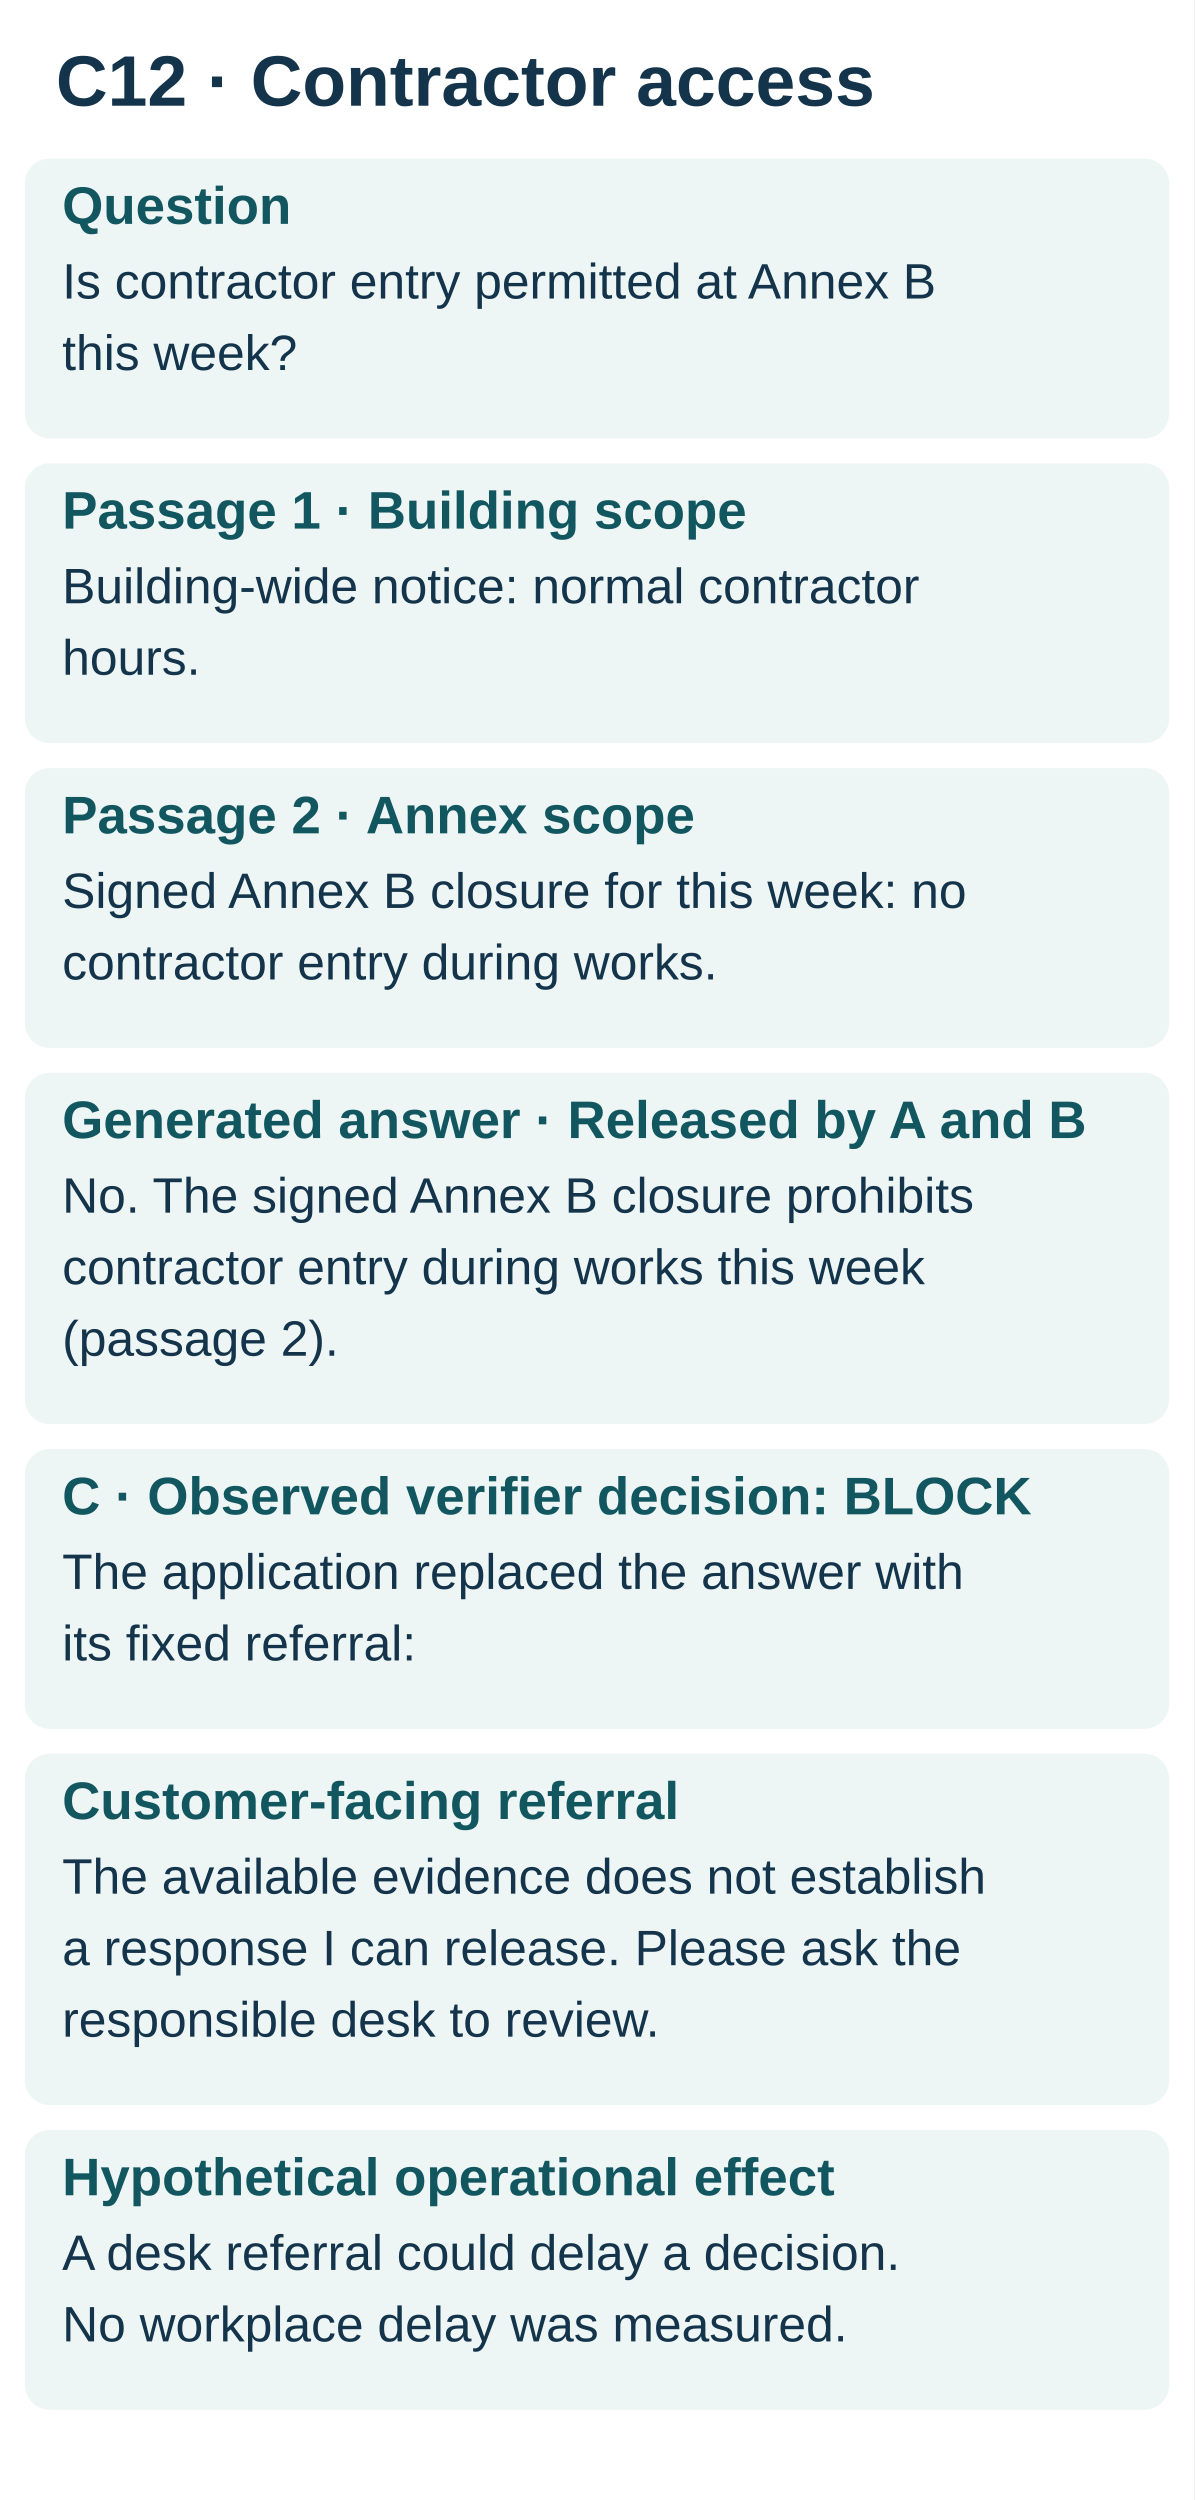
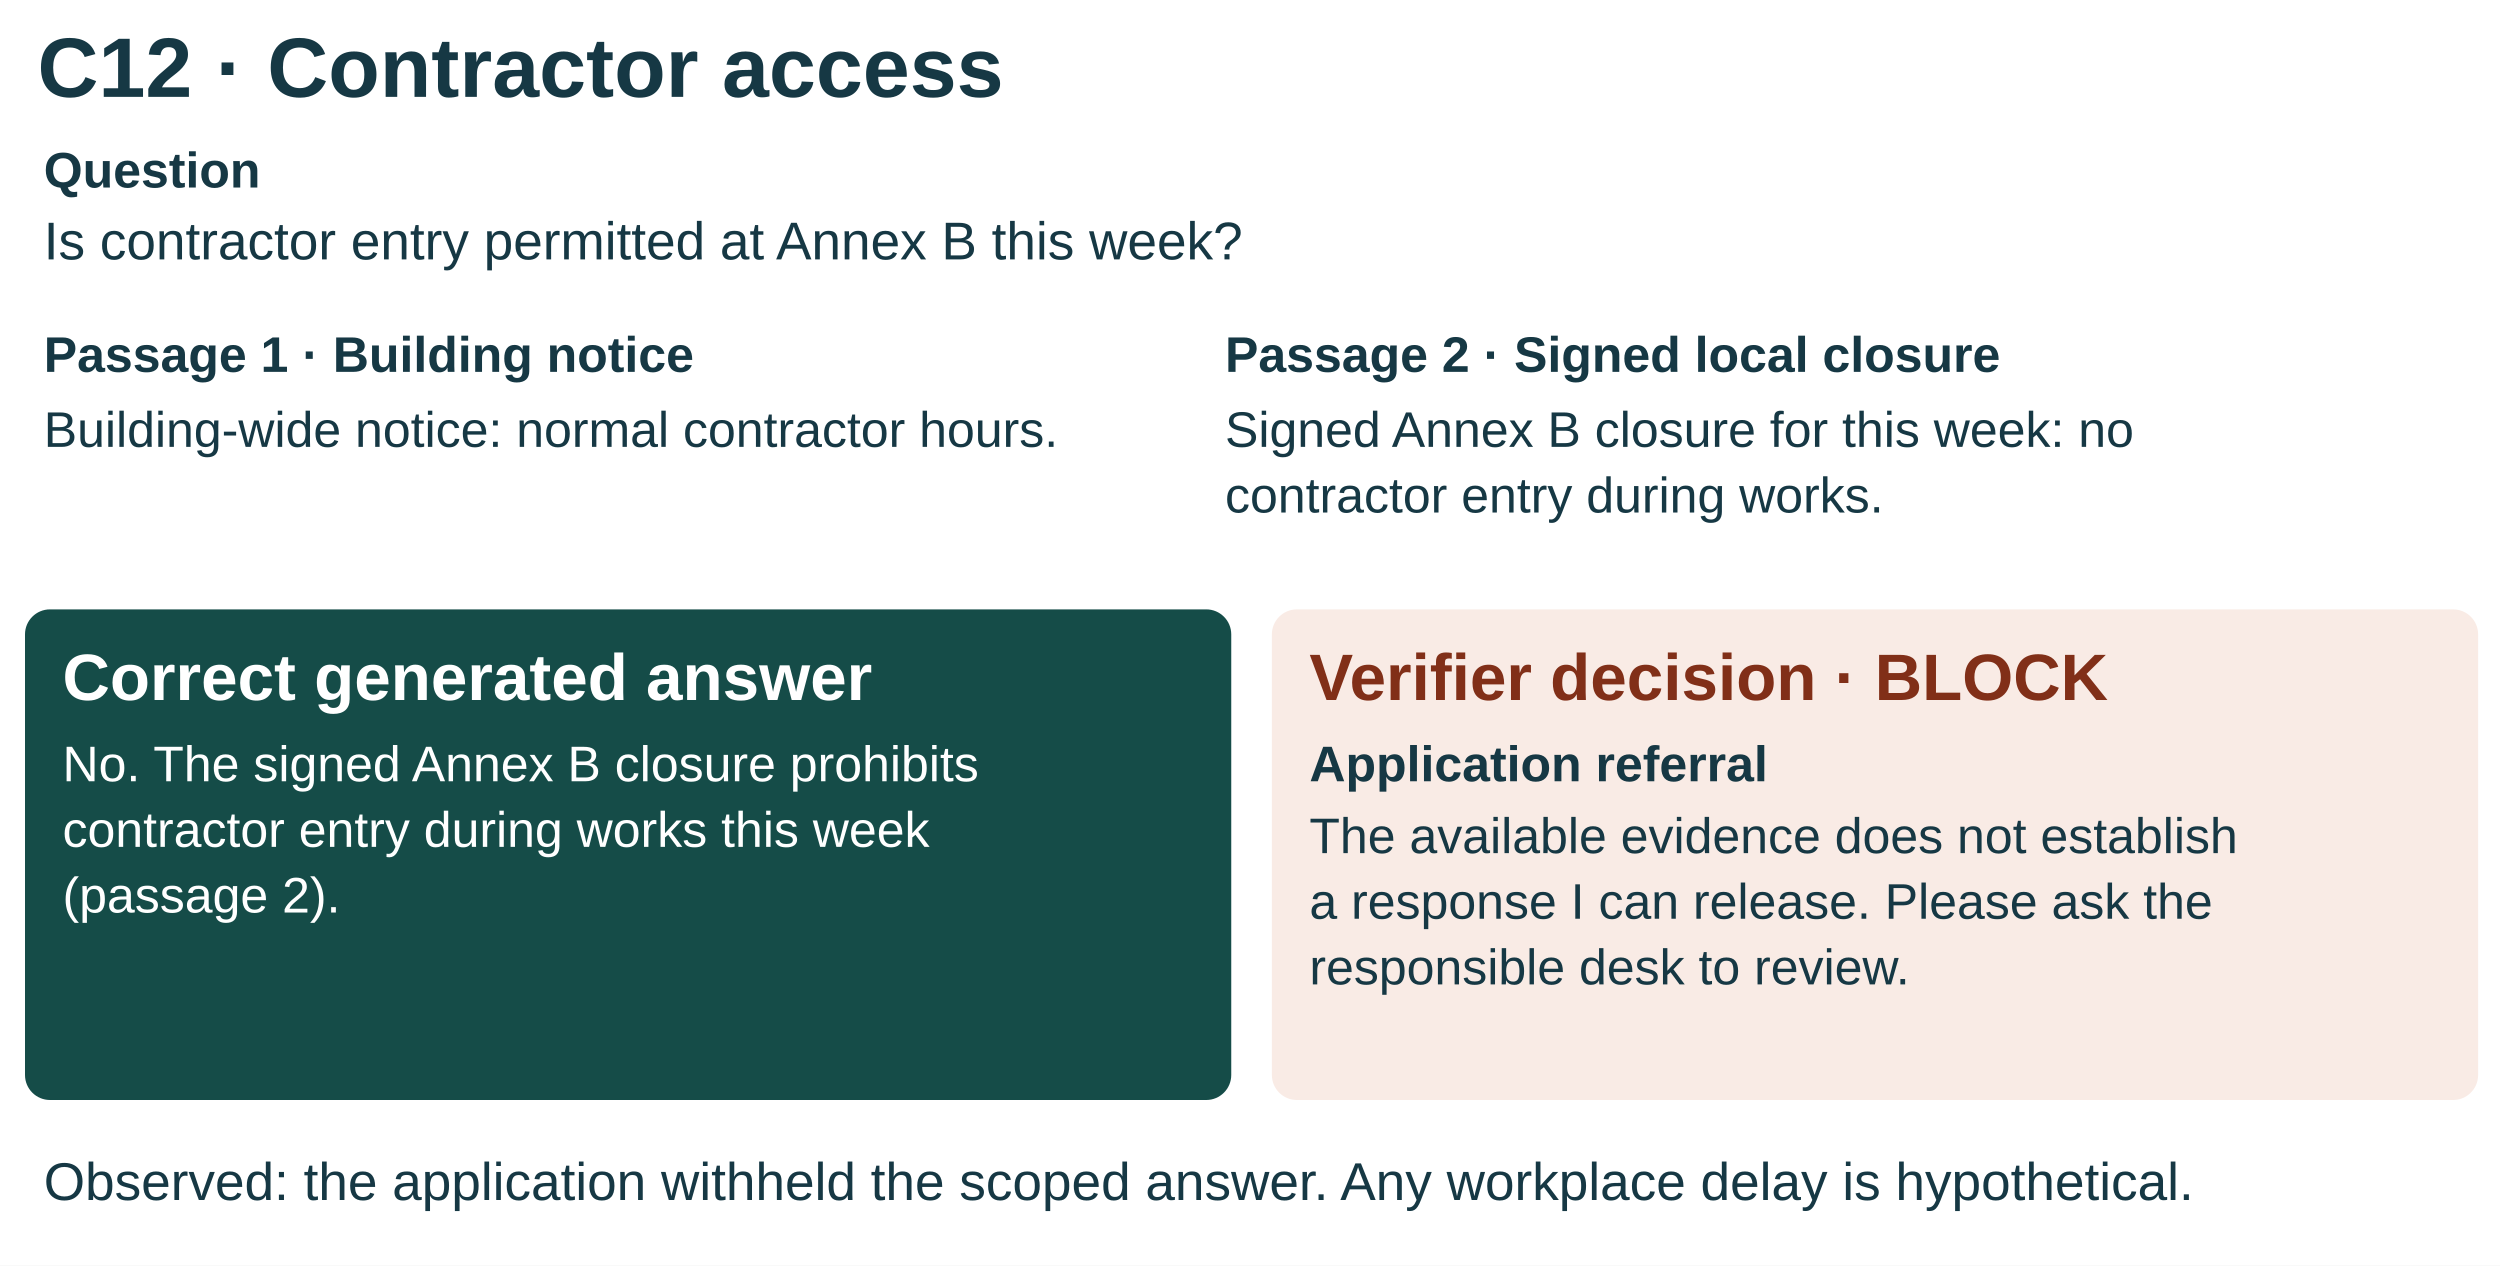
- <svg xmlns="http://www.w3.org/2000/svg" width="384" height="804" viewBox="0 0 384 804" role="img" aria-labelledby="title desc">
-   <rect width="384" height="804" fill="#fff" />
+ <svg xmlns="http://www.w3.org/2000/svg" width="800" height="405" viewBox="0 0 800 405" role="img" aria-labelledby="title desc">
+   <rect width="800" height="405" fill="#fff" />
  <g font-family="Arial, sans-serif">
-     <text x="18" y="34" font-size="23" font-weight="700" fill="#13344a">C12 · Contractor access</text>
-     <rect x="8" y="51" width="368" height="90" rx="8" fill="#eef5f5" />
-     <text x="20" y="72" font-size="17" font-weight="700" fill="#125760">Question</text>
-     <text x="20" y="96" font-size="16" fill="#13344a">Is contractor entry permitted at Annex B</text>
-     <text x="20" y="119" font-size="16" fill="#13344a">this week?</text>
-     <rect x="8" y="149" width="368" height="90" rx="8" fill="#eef5f5" />
-     <text x="20" y="170" font-size="17" font-weight="700" fill="#125760">Passage 1 · Building scope</text>
-     <text x="20" y="194" font-size="16" fill="#13344a">Building-wide notice: normal contractor</text>
-     <text x="20" y="217" font-size="16" fill="#13344a">hours.</text>
-     <rect x="8" y="247" width="368" height="90" rx="8" fill="#eef5f5" />
-     <text x="20" y="268" font-size="17" font-weight="700" fill="#125760">Passage 2 · Annex scope</text>
-     <text x="20" y="292" font-size="16" fill="#13344a">Signed Annex B closure for this week: no</text>
-     <text x="20" y="315" font-size="16" fill="#13344a">contractor entry during works.</text>
-     <rect x="8" y="345" width="368" height="113" rx="8" fill="#eef5f5" />
-     <text x="20" y="366" font-size="17" font-weight="700" fill="#125760">Generated answer · Released by A and B</text>
-     <text x="20" y="390" font-size="16" fill="#13344a">No. The signed Annex B closure prohibits</text>
-     <text x="20" y="413" font-size="16" fill="#13344a">contractor entry during works this week</text>
-     <text x="20" y="436" font-size="16" fill="#13344a">(passage 2).</text>
-     <rect x="8" y="466" width="368" height="90" rx="8" fill="#eef5f5" />
-     <text x="20" y="487" font-size="17" font-weight="700" fill="#125760">C · Observed verifier decision: BLOCK</text>
-     <text x="20" y="511" font-size="16" fill="#13344a">The application replaced the answer with</text>
-     <text x="20" y="534" font-size="16" fill="#13344a">its fixed referral:</text>
-     <rect x="8" y="564" width="368" height="113" rx="8" fill="#eef5f5" />
-     <text x="20" y="585" font-size="17" font-weight="700" fill="#125760">Customer-facing referral</text>
-     <text x="20" y="609" font-size="16" fill="#13344a">The available evidence does not establish</text>
-     <text x="20" y="632" font-size="16" fill="#13344a">a response I can release. Please ask the</text>
-     <text x="20" y="655" font-size="16" fill="#13344a">responsible desk to review.</text>
-     <rect x="8" y="685" width="368" height="90" rx="8" fill="#eef5f5" />
-     <text x="20" y="706" font-size="17" font-weight="700" fill="#125760">Hypothetical operational effect</text>
-     <text x="20" y="730" font-size="16" fill="#13344a">A desk referral could delay a decision.</text>
-     <text x="20" y="753" font-size="16" fill="#13344a">No workplace delay was measured.</text>
+     <text x="12" y="31" font-size="27" font-weight="700" fill="#163844">C12 · Contractor access</text>
+     <text x="14" y="60" font-size="16" font-weight="700" fill="#163844">Question</text>
+     <text x="14" y="83" font-size="17" fill="#163844">Is contractor entry permitted at Annex B this week?</text>
+     <text x="14" y="119" font-size="16" font-weight="700" fill="#163844">Passage 1 · Building notice</text>
+     <text x="14" y="143" font-size="16" fill="#163844">Building-wide notice: normal contractor hours.</text>
+     <text x="392" y="119" font-size="16" font-weight="700" fill="#163844">Passage 2 · Signed local closure</text>
+     <text x="392" y="143" font-size="16" fill="#163844">Signed Annex B closure for this week: no</text>
+     <text x="392" y="164" font-size="16" fill="#163844">contractor entry during works.</text>
+     <rect x="8" y="195" width="386" height="157" rx="8" fill="#154c48" />
+     <text x="20" y="224" font-size="21" font-weight="700" fill="#fff">Correct generated answer</text>
+     <text x="20" y="250" font-size="16" fill="#fff">No. The signed Annex B closure prohibits</text>
+     <text x="20" y="271" font-size="16" fill="#fff">contractor entry during works this week</text>
+     <text x="20" y="292" font-size="16" fill="#fff">(passage 2).</text>
+     <rect x="407" y="195" width="386" height="157" rx="8" fill="#f9ebe5" />
+     <text x="419" y="224" font-size="21" font-weight="700" fill="#812f18">Verifier decision · BLOCK</text>
+     <text x="419" y="250" font-size="16" font-weight="700" fill="#163844">Application referral</text>
+     <text x="419" y="273" font-size="16" fill="#163844">The available evidence does not establish</text>
+     <text x="419" y="294" font-size="16" fill="#163844">a response I can release. Please ask the</text>
+     <text x="419" y="315" font-size="16" fill="#163844">responsible desk to review.</text>
+     <text x="14" y="384" font-size="17" fill="#163844">Observed: the application withheld the scoped answer. Any workplace delay is hypothetical.</text>
  </g>
</svg>
